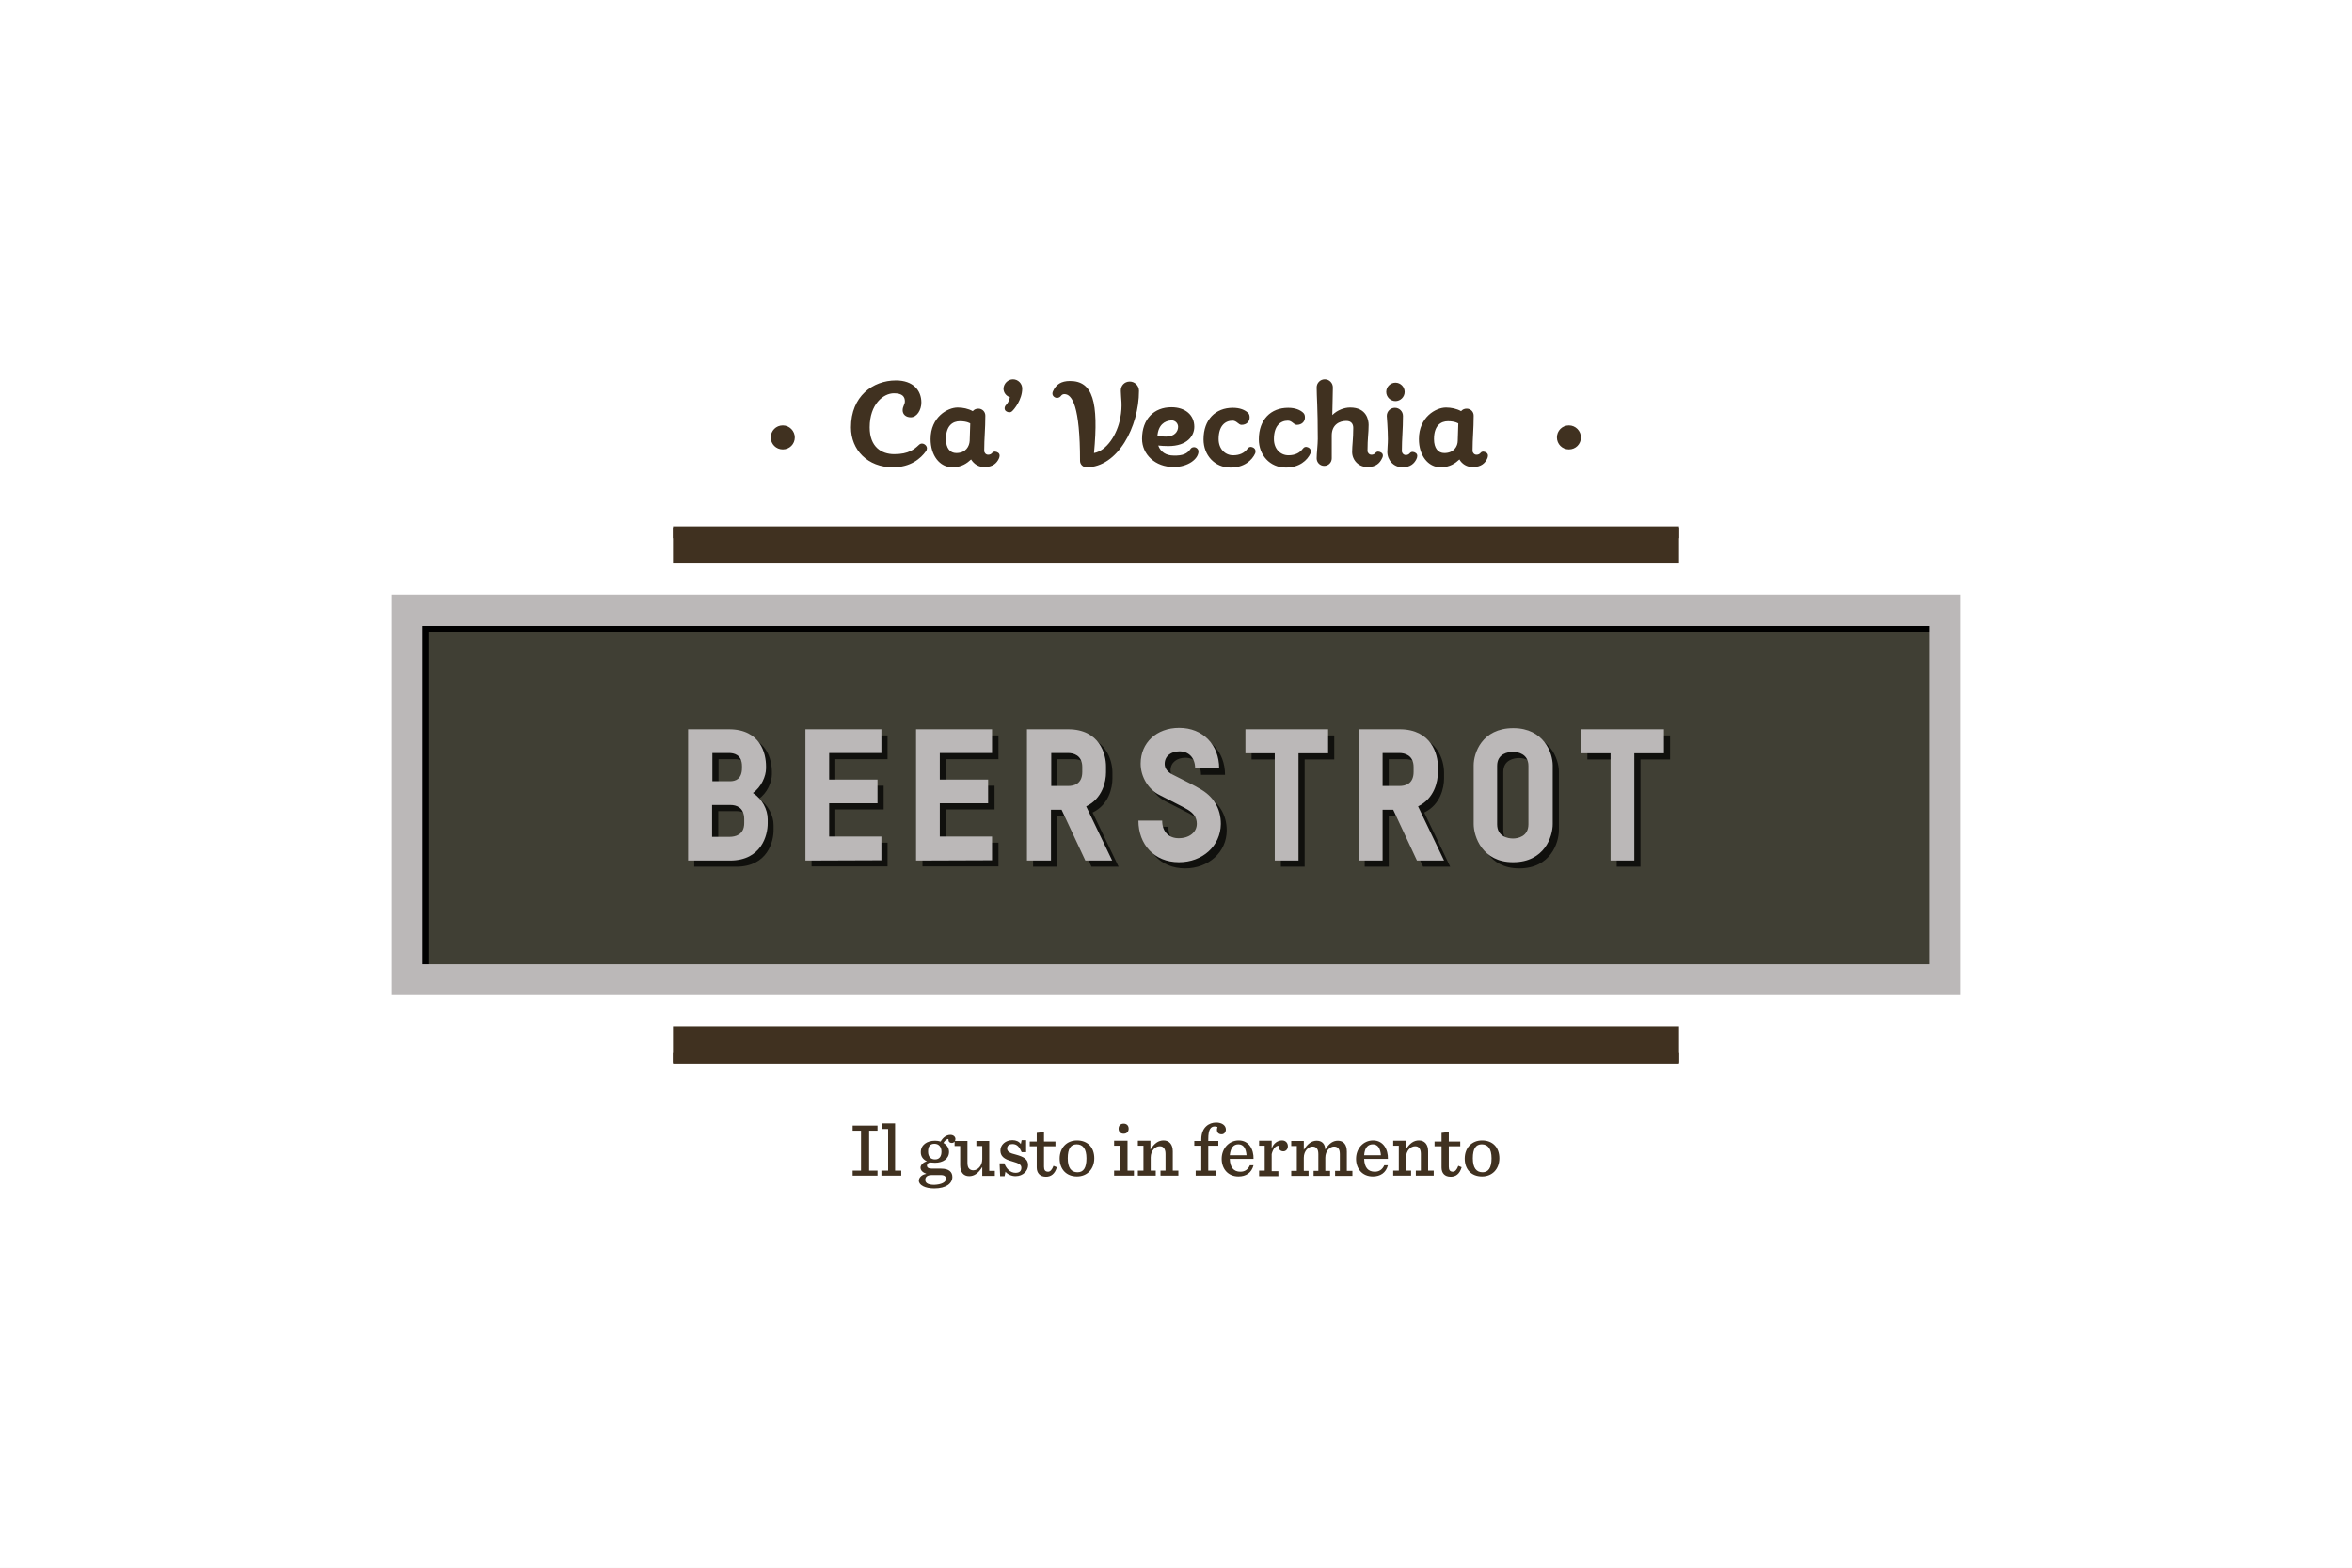
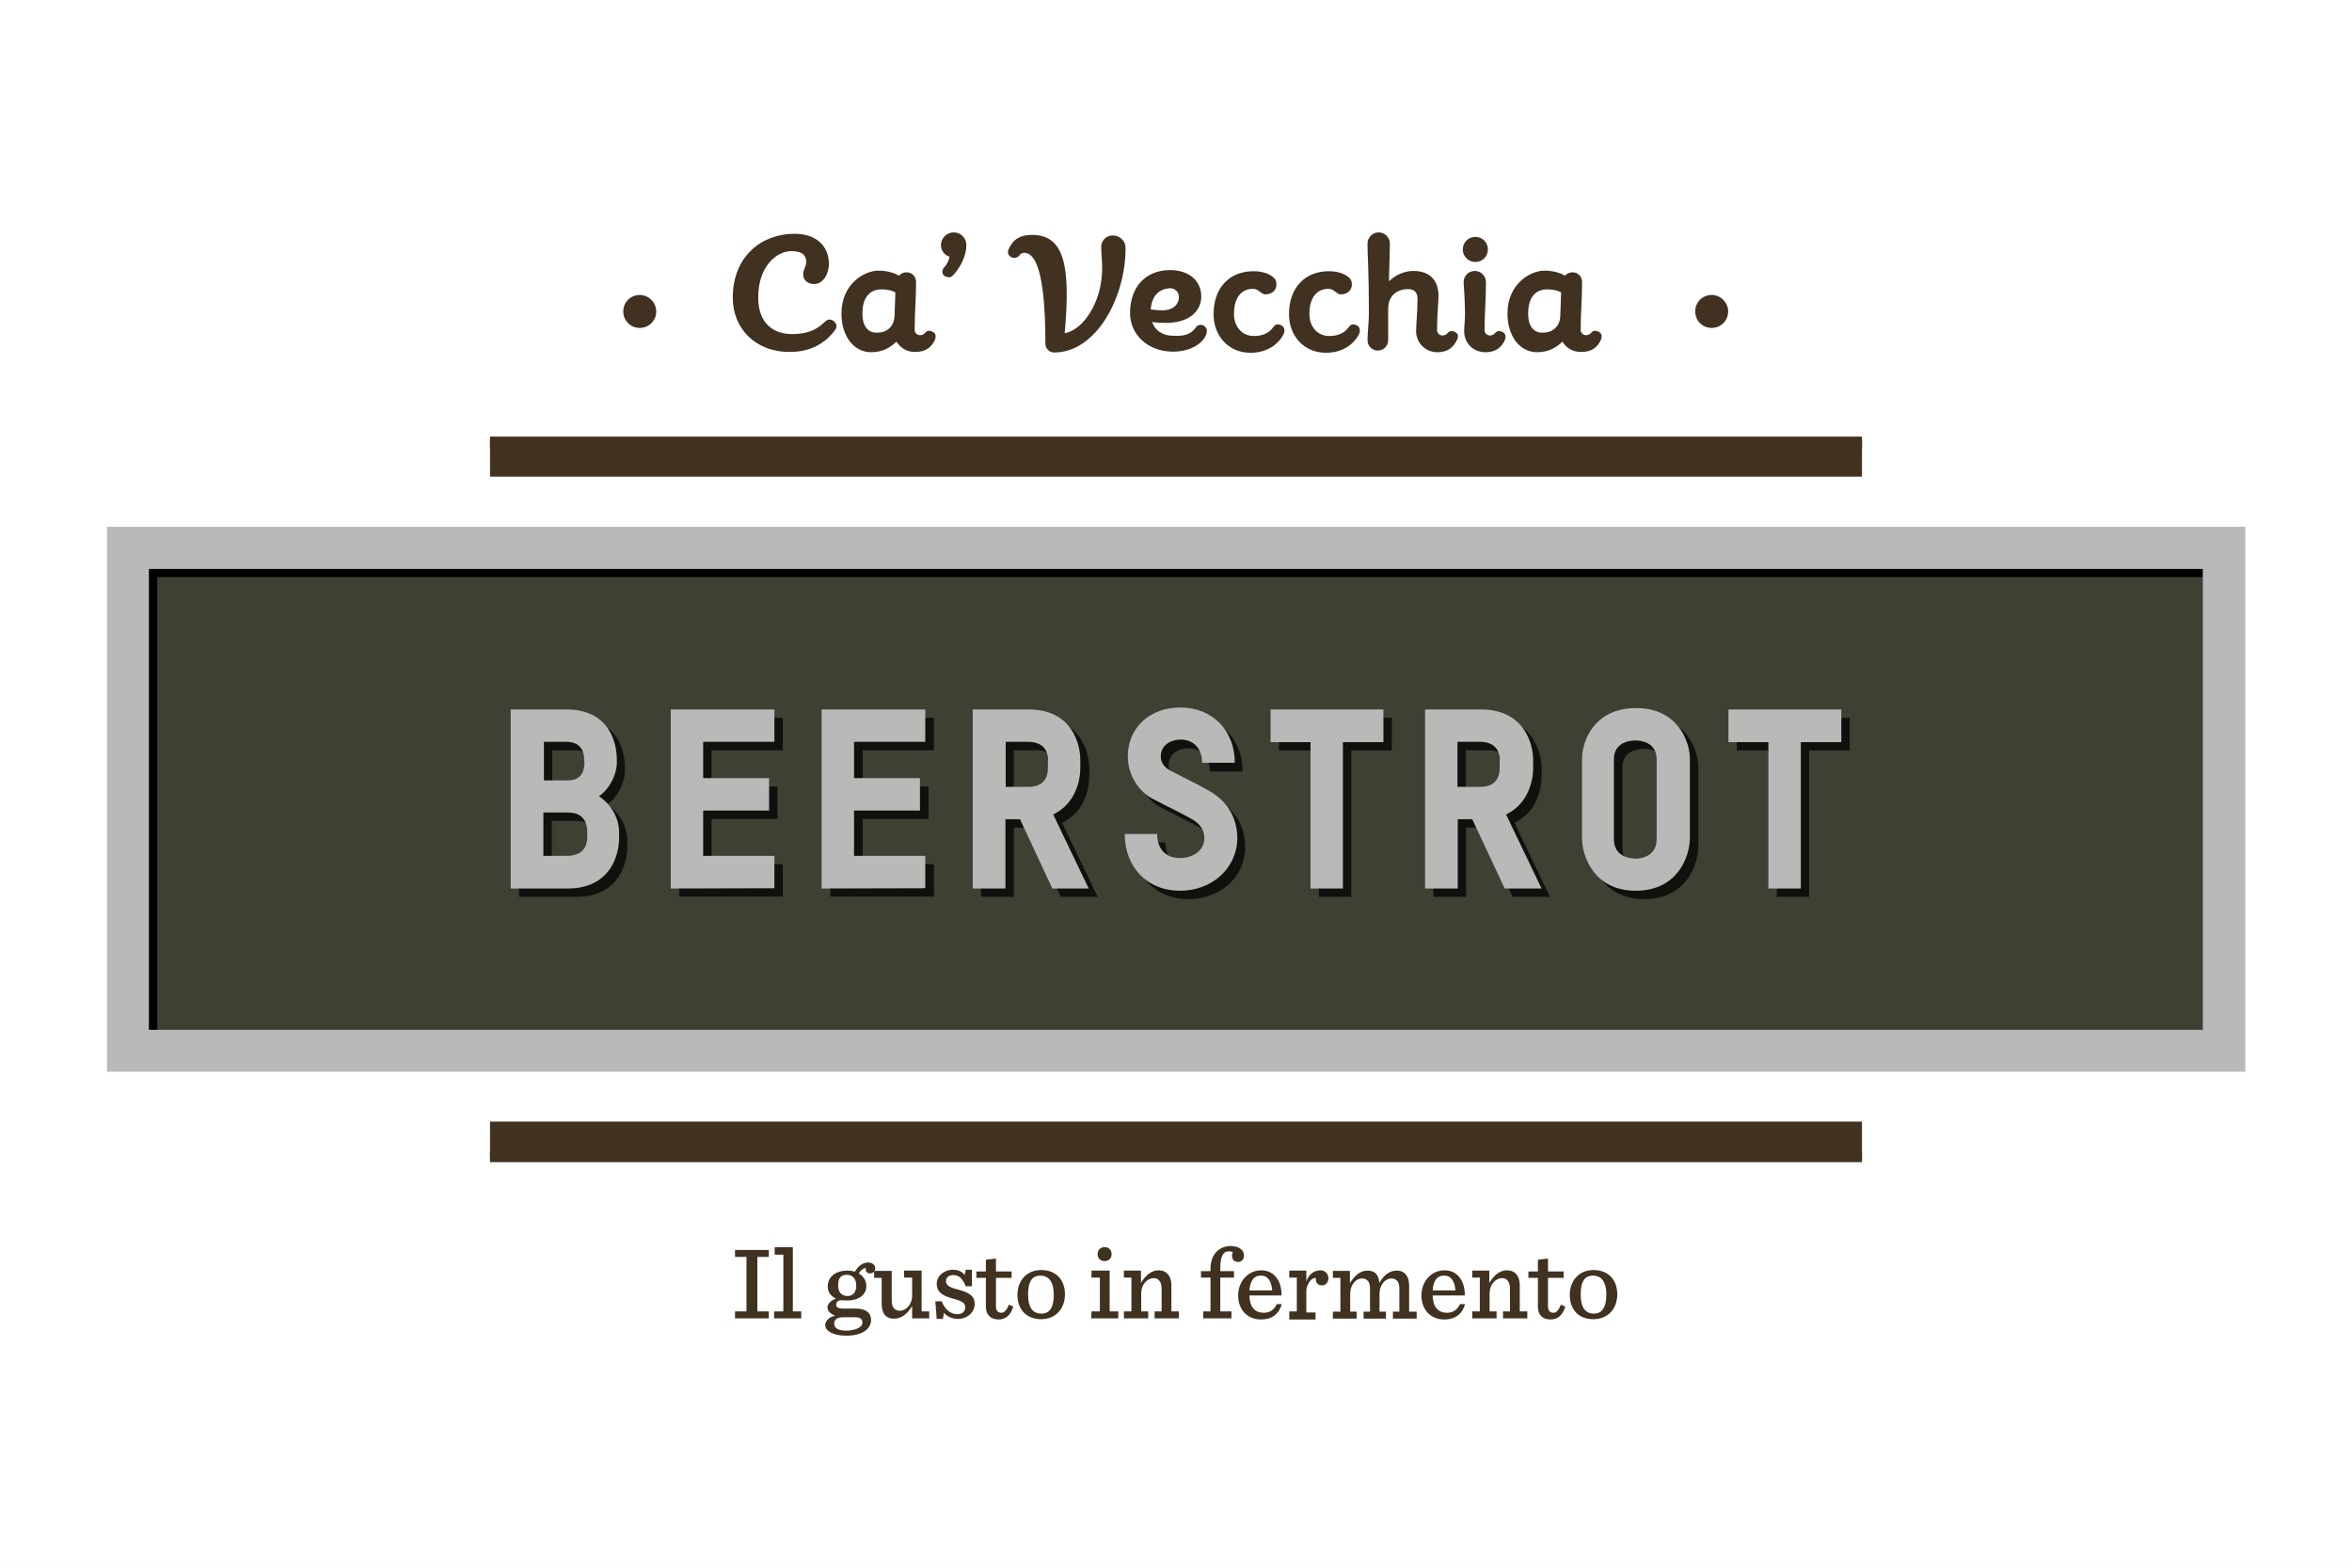
- <svg xmlns="http://www.w3.org/2000/svg" viewBox="0 314.6 841.9 561.3" enable-background="new 0 314.6 841.9 561.3">
-   <path fill="#fff" d="M0 314.6h841.9v561.3H0z" />
+ <svg xmlns="http://www.w3.org/2000/svg" viewBox="0 629.2 841.9 561.3" enable-background="new 0 629.2 841.9 561.3">
+   <path fill="#fff" d="M0 629.2h841.9v561.3H0z" />
  <g fill="none" stroke="#403120">
-     <path stroke-width="13.281" d="M240.9 509.7H601" />
-     <path stroke-width="3.765" d="M240.9 505.4H601" />
-     <path stroke-width="13.281" d="M601 688.8H240.9" />
-     <path stroke-width="3.765" d="M601 693.2H240.9" />
+     <path stroke-width="13.281" d="M175.4 793.2h491.1" />
+     <path stroke-width="3.765" d="M175.4 787.4h491.1" />
+     <path stroke-width="13.281" d="M666.5 1037.4H175.4" />
+     <path stroke-width="3.765" d="M666.5 1043.4H175.4" />
  </g>
-   <path fill="#403F34" d="M145.8 533.3h550.3v132.1H145.8z" />
-   <path d="M153.5 660.5V540.9h538.3V530H142.5v130.5z" />
-   <path fill="#BBB8B8" d="M701.6 670.8H140.3V527.7h561.3v143.1zm-550.3-11h539.2v-121H151.3v121z" />
+   <path fill="#403F34" d="M45.8 825.4h750.4v180.1H45.8z" />
+   <path d="M56.3 998.8v-163h734v-14.9h-749v177.9z" />
+   <path fill="#BBB8B8" d="M803.6 1012.9H38.3V817.8h765.4v195.1zm-750.3-15h735.2v-165H53.3v165z" />
  <g opacity=".75">
-     <path d="M263.5 624.9h-15v-47h14.6c11.4 0 13.2 8.8 13.2 13.1v.8c0 2.8-1.7 6.8-4.7 8.8 3.3 2.1 5.3 5.9 5.3 9.4v1.5c.1 4.3-2.1 13.4-13.4 13.4zm4.3-33.8c0-4.2-3-4.7-4.7-4.7h-5.9v10.1h6.4c1.9 0 4.3-.7 4.3-4.8l-.1-.6zm.8 19c0-4.3-2.9-5.1-4.9-5.1h-6.6v11.4h6.3c1.8 0 5.2-.6 5.2-4.9v-1.4zM290.5 624.9v-47h27.2v8.5H299v9.5h17.3v8.5H299v11.9h18.7v8.5h-27.2v.1zM330.2 624.9v-47h27.2v8.5h-18.7v9.5H356v8.5h-17.3v11.9h18.7v8.5h-27.2v.1zM390.7 624.9l-8.5-18.2h-3.8v18.2h-8.6v-47h14.7c11.4 0 13.7 9 13.7 13.3v2.1c0 3.4-1.3 9.4-7.1 12.2l9.3 19.4h-9.7zm-1.2-33.5c0-4.3-3.3-5-5.1-5h-6v11.8h6.1c1.8 0 5-.6 5-5v-1.8zM424.2 625.5c-8.8 0-14.5-6.4-14.5-14.9h8.5c0 4.1 2.5 6.4 5.9 6.4 3.9 0 6.5-2.2 6.5-5.2 0-2.4-1.4-3.9-3.2-5-1.8-1.1-5-2.6-10.2-5.3-3.8-1.9-6.8-6.3-6.8-11.2 0-7.5 5.7-12.8 13.8-12.8 8.5 0 14.3 6.1 14.3 14.5h-8.6c0-3.9-2.4-6.1-5.6-6.1-2.9 0-5.3 1.6-5.3 4.5 0 1.6 1 2.9 2.8 3.8 5.7 2.9 7.8 3.9 9.6 5 5 2.7 7.7 7.1 7.7 12.7 0 7.8-6.5 13.6-14.9 13.6zM467 586.5v38.4h-8.5v-38.4H448v-8.6h29.6v8.6H467zM509.4 624.9l-8.5-18.2h-3.8v18.2h-8.6v-47h14.7c11.4 0 13.7 9 13.7 13.3v2.1c0 3.4-1.3 9.4-7.1 12.2l9.3 19.4h-9.7zm-1.2-33.5c0-4.3-3.3-5-5.1-5h-6v11.8h6.1c1.8 0 5-.6 5-5v-1.8zM543.8 625.5c-11 0-14.1-9.2-14.1-13.7v-21c0-4.3 2.9-13.3 14.2-13.3 10.9 0 14.1 8.9 14.1 13.3v21c0 4.6-3 13.7-14.2 13.7zm5.5-34.5c0-4.3-3.8-5-5.5-5-1.8 0-5.7.6-5.7 5v20.9c0 4.4 3.8 5.1 5.7 5.1 1.7 0 5.5-.7 5.5-5.1V591zM587.2 586.5v38.4h-8.5v-38.4h-10.5v-8.6h29.6v8.6h-10.6z" />
+     <path d="M206.3 950.3h-20.5v-64.1h19.9c15.5 0 18 12 18 17.9v1.1c0 3.8-2.3 9.3-6.4 12 4.5 2.9 7.2 8 7.2 12.8v2c.2 5.9-2.8 18.3-18.2 18.3zm5.8-46.1c0-5.7-4.1-6.4-6.4-6.4h-8v13.8h8.7c2.6 0 5.9-1 5.9-6.5l-.2-.9zm1.1 25.9c0-5.9-4-7-6.7-7h-9v15.5h8.6c2.5 0 7.1-.8 7.1-6.7v-1.8zM243.1 950.3v-64.1h37.1v11.6h-25.5v13h23.6v11.6h-23.6v16.2h25.5v11.6h-37.1v.1zM297.2 950.3v-64.1h37.1v11.6h-25.5v13h23.6v11.6h-23.6v16.2h25.5v11.6h-37.1v.1zM379.7 950.3l-11.6-24.8h-5.2v24.8h-11.7v-64.1h20c15.5 0 18.7 12.3 18.7 18.1v2.9c0 4.6-1.8 12.8-9.7 16.6l12.7 26.5h-13.2zm-1.6-45.7c0-5.9-4.5-6.8-7-6.8h-8.2v16.1h8.3c2.5 0 6.8-.8 6.8-6.8v-2.5zM425.4 951.1c-12 0-19.8-8.7-19.8-20.3h11.6c0 5.6 3.4 8.7 8 8.7 5.3 0 8.9-3 8.9-7.1 0-3.3-1.9-5.3-4.4-6.8-2.5-1.5-6.8-3.5-13.9-7.2-5.2-2.6-9.3-8.6-9.3-15.3 0-10.2 7.8-17.5 18.8-17.5 11.6 0 19.5 8.3 19.5 19.8h-11.7c0-5.3-3.3-8.3-7.6-8.3-4 0-7.2 2.2-7.2 6.1 0 2.2 1.4 4 3.8 5.2 7.8 4 10.6 5.3 13.1 6.8 6.8 3.7 10.5 9.7 10.5 17.3 0 10.7-8.9 18.6-20.3 18.6zM483.7 897.9v52.4h-11.6v-52.4h-14.3v-11.7h40.4v11.7h-14.5zM541.5 950.3L530 925.5h-5.2v24.8h-11.7v-64.1h20c15.5 0 18.7 12.3 18.7 18.1v2.9c0 4.6-1.8 12.8-9.7 16.6l12.7 26.5h-13.3zm-1.6-45.7c0-5.9-4.5-6.8-7-6.8h-8.2v16.1h8.3c2.5 0 6.8-.8 6.8-6.8v-2.5h.1zM588.5 951.1c-15 0-19.2-12.5-19.2-18.7v-28.6c0-5.9 4-18.1 19.4-18.1 14.9 0 19.2 12.1 19.2 18.1v28.6c-.1 6.3-4.2 18.7-19.4 18.7zm7.5-47c0-5.9-5.2-6.8-7.5-6.8-2.5 0-7.8.8-7.8 6.8v28.5c0 6 5.2 7 7.8 7 2.3 0 7.5-1 7.5-7v-28.5zM647.6 897.9v52.4H636v-52.4h-14.3v-11.7h40.4v11.7h-14.5z" />
  </g>
  <g fill="#BBB8B8">
-     <path d="M261.3 622.7h-15v-47h14.6c11.4 0 13.3 8.8 13.3 13.2v.8c0 2.8-1.7 6.7-4.7 8.8 3.3 2.1 5.3 5.9 5.3 9.4v1.5c0 4.2-2.2 13.3-13.5 13.3zm4.3-33.8c0-4.2-3-4.7-4.7-4.7H255v10.1h6.3c1.9 0 4.3-.7 4.3-4.8v-.6zm.8 19c0-4.3-2.9-5.1-4.9-5.1h-6.6v11.4h6.3c1.8 0 5.2-.6 5.2-4.9v-1.4zM288.3 622.7v-47h27.2v8.5h-18.7v9.5h17.3v8.5h-17.3v11.9h18.7v8.5l-27.2.1zM327.9 622.7v-47h27.2v8.5h-18.7v9.5h17.3v8.5h-17.3v11.9h18.7v8.5l-27.2.1zM388.5 622.7l-8.5-18.2h-3.8v18.2h-8.6v-47h14.7c11.4 0 13.6 9 13.6 13.3v2.1c0 3.4-1.3 9.4-7.1 12.2l9.3 19.4h-9.6zm-1.1-33.5c0-4.3-3.3-5-5.1-5h-6V596h6.1c1.8 0 5-.6 5-5v-1.8zM422 623.3c-8.8 0-14.5-6.4-14.5-14.9h8.5c0 4.1 2.5 6.3 5.9 6.3 3.9 0 6.5-2.2 6.5-5.2 0-2.4-1.4-3.9-3.2-5-1.8-1.1-5-2.6-10.2-5.3-3.8-1.9-6.7-6.3-6.7-11.2 0-7.5 5.7-12.8 13.8-12.8 8.5 0 14.3 6.1 14.3 14.5h-8.6c0-3.9-2.4-6.1-5.6-6.1-2.9 0-5.3 1.6-5.3 4.5 0 1.6 1 2.9 2.8 3.8 5.7 2.9 7.8 3.9 9.6 5 5 2.7 7.7 7.1 7.7 12.7-.1 7.9-6.6 13.7-15 13.7zM464.8 584.3v38.4h-8.5v-38.4h-10.5v-8.6h29.6v8.6h-10.6zM507.2 622.7l-8.5-18.2h-3.8v18.2h-8.6v-47H501c11.4 0 13.7 9 13.7 13.3v2.1c0 3.4-1.3 9.4-7.1 12.2l9.3 19.4h-9.7zm-1.2-33.5c0-4.3-3.3-5-5.1-5h-6V596h6.1c1.8 0 5-.6 5-5v-1.8zM541.6 623.3c-11 0-14.1-9.2-14.1-13.7v-21c0-4.3 2.9-13.3 14.2-13.3 10.9 0 14.1 8.9 14.1 13.3v21c0 4.6-3 13.7-14.2 13.7zm5.5-34.5c0-4.3-3.8-5-5.5-5-1.8 0-5.7.6-5.7 5v20.9c0 4.4 3.8 5.1 5.7 5.1 1.7 0 5.5-.7 5.5-5.1v-20.9zM585 584.3v38.4h-8.5v-38.4H566v-8.6h29.6v8.6H585z" />
+     <path d="M203.3 947.3h-20.5v-64.1h19.9c15.5 0 18.1 12 18.1 18v1.1c0 3.8-2.3 9.1-6.4 12 4.5 2.9 7.2 8 7.2 12.8v2c.1 5.8-2.9 18.2-18.3 18.2zm5.8-46.1c0-5.7-4.1-6.4-6.4-6.4h-8v13.8h8.6c2.6 0 5.9-1 5.9-6.5l-.1-.9zm1.1 25.9c0-5.9-4-7-6.7-7h-9v15.5h8.6c2.5 0 7.1-.8 7.1-6.7v-1.8zM240.1 947.3v-64.1h37.1v11.6h-25.5v13h23.6v11.6h-23.6v16.2h25.5v11.6l-37.1.1zM294.1 947.3v-64.1h37.1v11.6h-25.5v13h23.6v11.6h-23.6v16.2h25.5v11.6l-37.1.1zM376.7 947.3l-11.6-24.8h-5.2v24.8h-11.7v-64.1h20c15.5 0 18.5 12.3 18.5 18.1v2.9c0 4.6-1.8 12.8-9.7 16.6l12.7 26.5h-13zm-1.5-45.7c0-5.9-4.5-6.8-7-6.8H360v16.1h8.3c2.5 0 6.8-.8 6.8-6.8v-2.5zM422.4 948.1c-12 0-19.8-8.7-19.8-20.3h11.6c0 5.6 3.4 8.6 8 8.6 5.3 0 8.9-3 8.9-7.1 0-3.3-1.9-5.3-4.4-6.8-2.5-1.5-6.8-3.5-13.9-7.2-5.2-2.6-9.1-8.6-9.1-15.3 0-10.2 7.8-17.5 18.8-17.5 11.6 0 19.5 8.3 19.5 19.8h-11.7c0-5.3-3.3-8.3-7.6-8.3-4 0-7.2 2.2-7.2 6.1 0 2.2 1.4 4 3.8 5.2 7.8 4 10.6 5.3 13.1 6.8 6.8 3.7 10.5 9.7 10.5 17.3-.2 10.8-9.1 18.7-20.5 18.7zM480.7 894.9v52.4h-11.6v-52.4h-14.3v-11.7h40.4v11.7h-14.5zM538.6 947.3L527 922.5h-5.2v24.8h-11.7v-64.1h20c15.5 0 18.7 12.3 18.7 18.1v2.9c0 4.6-1.8 12.8-9.7 16.6l12.7 26.5h-13.2zm-1.7-45.7c0-5.9-4.5-6.8-7-6.8h-8.2v16.1h8.3c2.5 0 6.8-.8 6.8-6.8v-2.5h.1zM585.5 948.1c-15 0-19.2-12.5-19.2-18.7v-28.6c0-5.9 4-18.1 19.4-18.1 14.9 0 19.2 12.1 19.2 18.1v28.6c-.1 6.3-4.2 18.7-19.4 18.7zm7.5-47c0-5.9-5.2-6.8-7.5-6.8-2.5 0-7.8.8-7.8 6.8v28.5c0 6 5.2 7 7.8 7 2.3 0 7.5-1 7.5-7v-28.5zM644.6 894.9v52.4H633v-52.4h-14.3v-11.7h40.4v11.7h-14.5z" />
  </g>
  <g fill="#403120">
-     <path d="M304.6 467.6c0-11.1 7.8-16.8 16.1-16.8 6.2 0 9.1 3.6 9.1 7.9 0 2.7-1.6 5.3-3.8 5.3-1.8 0-2.9-1.1-2.9-2.5s.8-2.1.8-3.2c0-1.6-.8-2.9-3.9-2.9-3.8 0-8.7 3.9-8.7 12.2 0 7 4.2 9.6 8.8 9.6 5.2 0 7.2-1.8 8.8-3.3.3-.3.7-.5 1.1-.5.9 0 1.8.8 1.8 1.7 0 .3-.1.7-.4 1.1-1.8 2.5-5.4 5.7-11.8 5.7-9 0-15-6.2-15-14.3zM347.6 479.1c-1.4 1.3-3.4 2.8-6.7 2.8-4.6 0-7.8-4.3-7.8-10.1 0-7.9 6.1-11.3 9.7-11.3 1.8 0 3.8.4 5.4 1.3.5-.6 1.2-.9 2-.9 1.4 0 2.5 1.1 2.5 2.5 0 5-.4 7.9-.4 12.6 0 .7.6 1.4 1.4 1.4.6 0 1.1-.2 1.5-.7.5-.6 1.4-.5 2.1 0 .7.5.6 1.4.2 2.2-.7 1.4-2 2.9-5 2.9-2.2.1-3.9-1.1-4.9-2.7zm-.5-6.7l.2-6.2s-1.1-.8-3.7-.8c-2.5 0-5 1.5-5 6.4 0 3.3 1.5 5 3.7 5 3.5 0 4.7-2.5 4.8-4.4zM362.6 450.4c1.8 0 3.3 1.5 3.3 3.3 0 4-2.9 7.5-3.6 8.1-.6.6-1.5.5-2.2 0-.7-.5-.6-1.6 0-2.2.4-.4 1.1-1.3 1.4-2.8-1.3-.4-2.3-1.6-2.3-3.1.1-1.8 1.6-3.3 3.4-3.3zM404.4 451.2c1.8 0 3.3 1.5 3.3 3.3 0 12.9-7.6 27.4-18.8 27.4-1.2 0-2.3-1-2.3-2.3 0-19.5-2.8-23.9-5.6-23.9-.5 0-.9.2-1.2.6-.5.7-1.5 1-2.3.5-.7-.4-1-1.2-.6-2.1 1.1-2.5 3-3.7 6.1-3.7 8.2 0 10.3 7.5 8.6 25.8 4.5-.8 8.3-6.6 9.4-12.5.9-4.6.2-7.3.2-9.7-.1-1.9 1.3-3.4 3.2-3.4zM426.1 475.4c.3-.5.8-.7 1.3-.7.9 0 1.6.8 1.6 1.5 0 2.7-3.7 5.6-8.9 5.6-6.6 0-11.3-4.5-11.3-10.1 0-7.1 4.3-11.3 10.5-11.3 5 0 8.2 2.8 8.2 7 0 3.2-2.5 6.9-9.3 6.9-1.4 0-2.6-.1-3.6-.2.8 2.3 2.8 3.6 5.5 3.6 3.3.1 4.9-.7 6-2.3zm-11.8-4.7c.7.1 1.8.2 3.1.2 2.9 0 4.3-1.7 4.3-3.5 0-1.3-1.1-2.3-2.3-2.3-2.6.1-4.8 1.7-5.1 5.6zM446.5 475.3c.5-.7 1.2-.9 2-.5s1.1 1.1.8 2.1c-1.1 2.5-4 5.1-8.8 5.1-5.8 0-9.7-4.5-9.7-10.1 0-7.1 4.3-11.3 10.5-11.3 2.6 0 4.3.8 5.3 1.7.6.5.7 1.1.7 1.8 0 1.4-1.1 2.6-2.9 2.6-1.1 0-1.7-1.5-3.2-1.5-2.7 0-5 1.9-5 6.6 0 3.5 2.3 5.8 5.2 5.8 2.3 0 4-.8 5.1-2.3zM466.3 475.3c.5-.7 1.2-.9 2-.5s1.1 1.1.8 2.1c-1.1 2.5-4 5.1-8.8 5.1-5.8 0-9.7-4.5-9.7-10.1 0-7.1 4.3-11.3 10.5-11.3 2.6 0 4.3.8 5.3 1.7.6.5.7 1.1.7 1.8 0 1.4-1.1 2.6-2.9 2.6-1.1 0-1.7-1.5-3.2-1.5-2.7 0-5 1.9-5 6.6 0 3.5 2.3 5.8 5.2 5.8 2.3 0 4-.8 5.1-2.3zM484 476.4c0-2.3.4-4.6.4-8.6 0-1.3-.6-2.5-2.5-2.5-2.4 0-5.2 1.3-5.2 5.2v8.2c0 1.5-1.2 2.7-2.7 2.7-1.5 0-2.7-1.2-2.7-2.7 0-1.8.4-5 .4-7 0-11.3-.4-15.1-.4-18.4 0-1.6 1.3-2.9 2.9-2.9s2.9 1.3 2.9 2.9c0 3.2-.2 7-.2 9.9 1.8-1.8 4.3-2.7 6.4-2.7 5.9 0 6.6 4.5 6.6 6.2 0 3.1-.4 4.6-.4 9.3 0 .7.6 1.4 1.4 1.4.6 0 1.1-.2 1.5-.7.5-.6 1.4-.5 2.1 0 .7.5.6 1.4.1 2.2-.7 1.4-2 2.9-5 2.9-3.2.1-5.6-2.4-5.6-5.4zM499.5 451.6c1.8 0 3.3 1.5 3.3 3.3s-1.5 3.3-3.3 3.3c-1.8 0-3.3-1.5-3.3-3.3s1.5-3.3 3.3-3.3zm-2.9 24.8c0-1.4.2-2.7.2-4.6 0-3.3-.4-8.3-.4-8.3 0-1.6 1.3-2.9 2.9-2.9 1.6 0 2.9 1.3 2.9 2.9 0 5-.4 7.9-.4 12.6 0 .7.6 1.4 1.4 1.4.6 0 1.1-.2 1.5-.7.5-.6 1.4-.5 2.1 0 .7.5.6 1.4.2 2.2-.7 1.4-2 2.9-5 2.9-3.1 0-5.4-2.5-5.4-5.5zM522.4 479.1c-1.4 1.3-3.4 2.8-6.7 2.8-4.6 0-7.8-4.3-7.8-10.1 0-7.9 6.1-11.3 9.7-11.3 1.8 0 3.8.4 5.4 1.3.5-.6 1.2-.9 2-.9 1.4 0 2.5 1.1 2.5 2.5 0 5-.4 7.9-.4 12.6 0 .7.6 1.4 1.4 1.4.6 0 1.1-.2 1.5-.7.5-.6 1.4-.5 2.1 0s.6 1.4.2 2.2c-.7 1.4-2 2.9-5 2.9-2.2.1-4-1.1-4.9-2.7zm-.6-6.7l.2-6.2s-1.1-.8-3.7-.8c-2.5 0-5 1.5-5 6.4 0 3.3 1.5 5 3.7 5 3.5 0 4.8-2.5 4.8-4.4zM284.5 471.2c0 2.4-1.9 4.3-4.3 4.3s-4.3-1.9-4.3-4.3 1.9-4.3 4.3-4.3 4.3 2 4.3 4.3zM565.9 471.2c0 2.4-1.9 4.3-4.3 4.3s-4.3-1.9-4.3-4.3 1.9-4.3 4.3-4.3 4.3 2 4.3 4.3z" />
+     <path d="M262.3 735.8c0-15.1 10.6-22.9 22-22.9 8.5 0 12.4 4.9 12.4 10.8 0 3.7-2.2 7.2-5.2 7.2-2.5 0-4-1.5-4-3.4s1.1-2.9 1.1-4.4c0-2.2-1.1-4-5.3-4-5.2 0-11.9 5.3-11.9 16.6 0 9.5 5.7 13.1 12 13.1 7.1 0 9.8-2.5 12-4.5.4-.4 1-.7 1.5-.7 1.2 0 2.5 1.1 2.5 2.3 0 .4-.1 1-.5 1.5-2.5 3.4-7.4 7.8-16.1 7.8-12.3.1-20.5-8.3-20.5-19.4zM320.9 751.5c-1.9 1.8-4.6 3.8-9.1 3.8-6.3 0-10.6-5.9-10.6-13.8 0-10.8 8.3-15.4 13.2-15.4 2.5 0 5.2.5 7.4 1.8.7-.8 1.6-1.2 2.7-1.2 1.9 0 3.4 1.5 3.4 3.4 0 6.8-.5 10.8-.5 17.2 0 1 .8 1.9 1.9 1.9.8 0 1.5-.3 2-1 .7-.8 1.9-.7 2.9 0s.8 1.9.3 3c-1 1.9-2.7 4-6.8 4-3.1.1-5.4-1.5-6.8-3.7zm-.7-9.1l.3-8.5s-1.5-1.1-5-1.1c-3.4 0-6.8 2-6.8 8.7 0 4.5 2 6.8 5 6.8 4.8.1 6.4-3.3 6.5-5.9zM341.4 712.4c2.5 0 4.5 2 4.5 4.5 0 5.5-4 10.2-4.9 11-.8.8-2 .7-3 0s-.8-2.2 0-3c.5-.5 1.5-1.8 1.9-3.8-1.8-.5-3.1-2.2-3.1-4.2.1-2.5 2.1-4.5 4.6-4.5zM398.4 713.5c2.5 0 4.5 2 4.5 4.5 0 17.6-10.4 37.4-25.6 37.4-1.6 0-3.1-1.4-3.1-3.1 0-26.6-3.8-32.6-7.6-32.6-.7 0-1.2.3-1.6.8-.7 1-2 1.4-3.1.7-1-.5-1.4-1.6-.8-2.9 1.5-3.4 4.1-5 8.3-5 11.2 0 14 10.2 11.7 35.2 6.1-1.1 11.3-9 12.8-17 1.2-6.3.3-10 .3-13.2-.3-2.8 1.6-4.8 4.2-4.8zM428 746.5c.4-.7 1.1-1 1.8-1 1.2 0 2.2 1.1 2.2 2 0 3.7-5 7.6-12.1 7.6-9 0-15.4-6.1-15.4-13.8 0-9.7 5.9-15.4 14.3-15.4 6.8 0 11.2 3.8 11.2 9.5 0 4.4-3.4 9.4-12.7 9.4-1.9 0-3.5-.1-4.9-.3 1.1 3.1 3.8 4.9 7.5 4.9 4.4.3 6.6-.8 8.1-2.9zm-16.1-6.5c1 .1 2.5.3 4.2.3 4 0 5.9-2.3 5.9-4.8 0-1.8-1.5-3.1-3.1-3.1-3.6.1-6.6 2.3-7 7.6zM455.8 746.3c.7-1 1.6-1.2 2.7-.7s1.5 1.5 1.1 2.9c-1.5 3.4-5.5 7-12 7-7.9 0-13.2-6.1-13.2-13.8 0-9.7 5.9-15.4 14.3-15.4 3.5 0 5.9 1.1 7.2 2.3.8.7 1 1.5 1 2.5 0 1.9-1.5 3.5-4 3.5-1.5 0-2.3-2-4.4-2-3.7 0-6.8 2.6-6.8 9 0 4.8 3.1 7.9 7.1 7.9 3.2 0 5.5-1.1 7-3.2zM482.8 746.3c.7-1 1.6-1.2 2.7-.7s1.5 1.5 1.1 2.9c-1.5 3.4-5.5 7-12 7-7.9 0-13.2-6.1-13.2-13.8 0-9.7 5.9-15.4 14.3-15.4 3.5 0 5.9 1.1 7.2 2.3.8.7 1 1.5 1 2.5 0 1.9-1.5 3.5-4 3.5-1.5 0-2.3-2-4.4-2-3.7 0-6.8 2.6-6.8 9 0 4.8 3.1 7.9 7.1 7.9 3.2 0 5.5-1.1 7-3.2zM506.9 747.8c0-3.1.5-6.3.5-11.7 0-1.8-.8-3.4-3.4-3.4-3.3 0-7.1 1.8-7.1 7.1V751c0 2-1.6 3.7-3.7 3.7-2 0-3.7-1.6-3.7-3.7 0-2.5.5-6.8.5-9.5 0-15.4-.5-20.6-.5-25.1 0-2.2 1.8-4 4-4s4 1.8 4 4c0 4.4-.3 9.5-.3 13.5 2.5-2.5 5.9-3.7 8.7-3.7 8 0 9 6.1 9 8.5 0 4.2-.5 6.3-.5 12.7 0 1 .8 1.9 1.9 1.9.8 0 1.5-.3 2-1 .7-.8 1.9-.7 2.9 0s.8 1.9.1 3c-1 1.9-2.7 4-6.8 4-4.3 0-7.6-3.4-7.6-7.5zM528.1 714c2.5 0 4.5 2 4.5 4.5s-2 4.5-4.5 4.5-4.5-2-4.5-4.5 2-4.5 4.5-4.5zm-4 33.8c0-1.9.3-3.7.3-6.3 0-4.5-.5-11.3-.5-11.3 0-2.2 1.8-4 4-4s4 1.8 4 4c0 6.8-.5 10.8-.5 17.2 0 1 .8 1.9 1.9 1.9.8 0 1.5-.3 2-1 .7-.8 1.9-.7 2.9 0s.8 1.9.3 3c-1 1.9-2.7 4-6.8 4-4.5 0-7.6-3.4-7.6-7.5zM559.3 751.5c-1.9 1.8-4.6 3.8-9.1 3.8-6.3 0-10.6-5.9-10.6-13.8 0-10.8 8.3-15.4 13.2-15.4 2.5 0 5.2.5 7.4 1.8.7-.8 1.6-1.2 2.7-1.2 1.9 0 3.4 1.5 3.4 3.4 0 6.8-.5 10.8-.5 17.2 0 1 .8 1.9 1.9 1.9.8 0 1.5-.3 2-1 .7-.8 1.9-.7 2.9 0s.8 1.9.3 3c-1 1.9-2.7 4-6.8 4-3.1.1-5.6-1.5-6.8-3.7zm-.8-9.1l.3-8.5s-1.5-1.1-5-1.1c-3.4 0-6.8 2-6.8 8.7 0 4.5 2 6.8 5 6.8 4.7.1 6.5-3.3 6.5-5.9zM234.9 740.7c0 3.3-2.6 5.9-5.9 5.9s-5.9-2.6-5.9-5.9 2.6-5.9 5.9-5.9 5.9 2.8 5.9 5.9zM618.6 740.7c0 3.3-2.6 5.9-5.9 5.9-3.3 0-5.9-2.6-5.9-5.9s2.6-5.9 5.9-5.9 5.9 2.8 5.9 5.9z" />
  </g>
  <g fill="#403120">
-     <path d="M305.2 733.7h3v-14.3h-3v-1.8h8.9v1.8h-3v14.3h3v1.8h-8.9v-1.8zM315.6 733.7h2.3v-14.9h-2.3v-2h4.8v16.9h2.2v1.8h-7.1v-1.8zM334.7 730.9c-.6 0-1.1-.1-1.6-.1-.9 0-1.3.6-1.3 1.1 0 .7.5 1.1 1.8 1.1h3.3c2.9 0 4 1.3 4 3 0 2.2-2.1 4.1-6.5 4.1-3.3 0-5.5-1.2-5.5-2.8 0-1.1 1.1-2.2 2.6-2.4v-.1c-1.4-.5-2-1.3-2-2.2 0-.9 1.1-2 2.3-2.2-1.4-.7-2.2-1.7-2.2-3.3 0-2.6 2.2-4.1 5.1-4.1.7 0 1.4.1 2 .3.8-1.4 2-2.4 3.5-2.4 1.1 0 1.8.7 1.8 1.5 0 .7-.5 1.4-1.3 1.4-.7 0-1.2-.4-1.2-1.1v-.3c-.5-.1-1.3.5-1.8 1.4 1.2.7 2 1.8 2 3.2 0 2.5-2.2 3.9-5 3.9zm3.9 5.8c0-.9-.5-1.4-1.9-1.4h-3.1c-1.6 0-2.4.6-2.4 1.7 0 .9.6 1.8 3.2 1.8 2.5-.1 4.2-.9 4.2-2.1zm-1.6-9.8c0-1.6-.9-2.8-2.5-2.8-1.5 0-2.3.8-2.3 2.8 0 1.9 1 2.8 2.5 2.8s2.3-1 2.3-2.8zM343.7 731.8v-6.9h-2v-1.8h4.6v7.8c0 1 .2 1.8.7 2.2.3.3.8.5 1.4.5 1.5 0 3.2-1.5 3.2-4v-4.7h-2.1v-1.8h4.6v10.7h2v1.8h-4.5v-3.2c-1.4 2.3-2.9 3.3-4.7 3.3-2 0-3.2-1.4-3.2-3.9zM357.8 731.1h1.7c.7 2 2.2 3.4 4 3.4 1.5 0 2.1-.7 2.1-1.8s-.8-1.6-3.3-2.3c-3-.8-4.2-1.9-4.2-3.9s1.8-3.7 4.3-3.7c1.3 0 2.4.5 3 1.4l.3-1.4h1.6v4.3h-1.6c-.8-1.8-1.6-2.9-3.3-2.9-1 0-1.9.5-1.9 1.6s1 1.7 3.2 2.2c2.9.8 4.3 1.7 4.3 3.8 0 1.9-1.7 3.9-4.5 3.9-1.5 0-2.9-.7-3.6-1.6l-.3 1.6H358l-.2-4.6zM373.7 719.9v3.4h4.1v1.7h-4.1v7.3c0 1.2.4 1.8 1.5 1.8.7 0 1.4-.7 1.9-2.1l1.2.5c-.7 2.4-2.1 3.4-3.9 3.4-2.1 0-3.3-1.3-3.3-3.3V725h-2.5v-1.7h2.5v-3.1l2.6-.3zM379.3 729.4c0-3.8 2.5-6.5 6.2-6.5 3.9 0 6.2 2.6 6.2 6.4 0 3.8-2.5 6.5-6.2 6.5-3.8 0-6.2-2.6-6.2-6.4zm9.6-.1c0-3.4-1.3-5-3.5-5-2.1 0-3.2 1.5-3.2 5s1.3 5 3.5 5c2.1 0 3.2-1.5 3.2-5zM398.8 733.7h2.2v-8.9h-2.2V723h4.8v10.7h2.3v1.8h-7.1v-1.8zm1.6-15c0-1.1.7-1.8 1.8-1.8s1.8.7 1.8 1.8-.7 1.8-1.8 1.8-1.8-.7-1.8-1.8zM407.3 733.7h2v-8.9h-2V723h4.5v3.2c1.4-2.3 2.9-3.3 4.7-3.3 2 0 3.3 1.4 3.3 3.9v6.9h2v1.8h-6.4v-1.8h1.8v-6c0-.9-.2-1.7-.7-2.2-.4-.4-.8-.5-1.4-.5-1.5 0-3.2 1.5-3.2 4v4.7h1.8v1.8h-6.4v-1.8zM428 733.7h2v-8.9h-2.5v-1.7h2.5v-.6c0-4.3 2.8-6 5.3-6 2.2 0 3.5 1.1 3.5 2.5 0 .9-.6 1.7-1.5 1.7-1 0-1.7-.5-1.7-1.7 0-.2.1-.6.2-.9-.2-.1-.5-.2-1-.2-1.4 0-2.3 1-2.3 4.5v.7h3.6v1.7h-3.6v8.9h2.9v1.8H428v-1.8zM440.2 729.5c.1 3.1 1.4 4.6 3.8 4.6 1.5 0 2.7-.7 3.4-2.3h1.3c-.7 2.7-2.7 4-5.4 4-3.8 0-6-2.8-6-6.3 0-3.7 2.6-6.6 6.1-6.6 3.7 0 5.4 3.3 5.3 6.6h-8.5zm0-1.3h6c-.2-2.3-1-3.9-2.9-3.9-1.7 0-2.8 1.1-3.1 3.9zM450.7 733.7h2v-8.9h-2V723h4.5v2.9c.6-2.1 2.3-3 3.7-3 1.4 0 2.1 1 2.1 2.1 0 1-.7 1.8-1.6 1.8-1 0-1.7-.6-1.7-1.6v-.4c-1.2 0-2.1 1.3-2.5 3v6.1h2.4v1.8h-6.9v-2zM478.9 723c2 0 3.2 1.4 3.2 3.9v6.9h2v1.8h-6.2v-1.8h1.7v-6c0-1-.2-1.8-.7-2.2-.3-.3-.7-.5-1.4-.5-1.4 0-3.1 1.5-3.1 4v4.7h1.7v1.8h-5.9v-1.8h1.7v-6c0-1-.2-1.8-.7-2.2-.3-.3-.7-.5-1.4-.5-1.4 0-3.1 1.5-3.1 4v4.7h1.7v1.8h-6.2v-1.8h2v-8.9h-2v-1.8h4.5v3.2c1.4-2.3 2.9-3.3 4.6-3.3 1.8 0 3 1 3.1 3.2 1.4-2.4 2.9-3.2 4.5-3.2zM488.3 729.5c.1 3.1 1.4 4.6 3.8 4.6 1.5 0 2.7-.7 3.4-2.3h1.3c-.7 2.7-2.7 4-5.4 4-3.8 0-6-2.8-6-6.3 0-3.7 2.6-6.6 6.1-6.6 3.7 0 5.4 3.3 5.3 6.6h-8.5zm0-1.3h6c-.2-2.3-1-3.9-2.9-3.9-1.7 0-2.9 1.1-3.1 3.9zM498.7 733.7h2v-8.9h-2V723h4.5v3.2c1.4-2.3 2.9-3.3 4.7-3.3 2 0 3.3 1.4 3.3 3.9v6.9h2v1.8h-6.4v-1.8h1.8v-6c0-.9-.2-1.7-.7-2.2-.4-.4-.8-.5-1.4-.5-1.5 0-3.2 1.5-3.2 4v4.7h1.8v1.8h-6.4v-1.8zM518.6 719.9v3.4h4.1v1.7h-4.1v7.3c0 1.2.4 1.8 1.5 1.8.7 0 1.4-.7 1.9-2.1l1.2.5c-.7 2.4-2.1 3.4-3.9 3.4-2.2 0-3.3-1.3-3.3-3.3V725h-2.5v-1.7h2.5v-3.1l2.6-.3zM524.3 729.4c0-3.8 2.5-6.5 6.2-6.5 3.9 0 6.2 2.6 6.2 6.4 0 3.8-2.5 6.5-6.2 6.5-3.9 0-6.2-2.6-6.2-6.4zm9.6-.1c0-3.4-1.3-5-3.5-5-2.1 0-3.2 1.5-3.2 5s1.3 5 3.5 5c2 0 3.2-1.5 3.2-5z" />
+     <path d="M263.1 1098.7h4.1v-19.5h-4.1v-2.5h12.1v2.5h-4.1v19.5h4.1v2.5h-12.1v-2.5zM277.3 1098.7h3.1v-20.3h-3.1v-2.7h6.5v23h3v2.5h-9.7v-2.5h.2zM303.3 1094.8c-.8 0-1.5-.1-2.2-.1-1.2 0-1.8.8-1.8 1.5 0 1 .7 1.5 2.5 1.5h4.5c4 0 5.5 1.8 5.5 4.1 0 3-2.9 5.6-8.9 5.6-4.5 0-7.5-1.6-7.5-3.8 0-1.5 1.5-3 3.5-3.3v-.1c-1.9-.7-2.7-1.8-2.7-3s1.5-2.7 3.1-3c-1.9-1-3-2.3-3-4.5 0-3.5 3-5.6 7-5.6 1 0 1.9.1 2.7.4 1.1-1.9 2.7-3.3 4.8-3.3 1.5 0 2.5 1 2.5 2s-.7 1.9-1.8 1.9c-1 0-1.6-.5-1.6-1.5v-.4c-.7-.1-1.8.7-2.5 1.9 1.6 1 2.7 2.5 2.7 4.4.1 3.4-2.9 5.3-6.8 5.3zm5.4 7.9c0-1.2-.7-1.9-2.6-1.9h-4.2c-2.2 0-3.3.8-3.3 2.3 0 1.2.8 2.5 4.4 2.5 3.3-.1 5.7-1.2 5.7-2.9zm-2.2-13.3c0-2.2-1.2-3.8-3.4-3.8-2 0-3.1 1.1-3.1 3.8 0 2.6 1.4 3.8 3.4 3.8s3.1-1.4 3.1-3.8zM315.6 1096.1v-9.4h-2.7v-2.5h6.3v10.6c0 1.4.3 2.5 1 3 .4.4 1.1.7 1.9.7 2 0 4.4-2 4.4-5.5v-6.4h-2.9v-2.5h6.3v14.6h2.7v2.5h-6.1v-4.4c-1.9 3.1-4 4.5-6.4 4.5-2.9.1-4.5-1.8-4.5-5.2zM334.8 1095.1h2.3c1 2.7 3 4.6 5.5 4.6 2 0 2.9-1 2.9-2.5s-1.1-2.2-4.5-3.1c-4.1-1.1-5.7-2.6-5.7-5.3s2.5-5 5.9-5c1.8 0 3.3.7 4.1 1.9l.4-1.9h2.2v5.9h-2.2c-1.1-2.5-2.2-4-4.5-4-1.4 0-2.6.7-2.6 2.2s1.4 2.3 4.4 3c4 1.1 5.9 2.3 5.9 5.2 0 2.6-2.3 5.3-6.1 5.3-2 0-4-1-4.9-2.2l-.4 2.2h-2.2l-.5-6.3zM356.5 1079.8v4.6h5.6v2.3h-5.6v10c0 1.6.5 2.5 2 2.5 1 0 1.9-1 2.6-2.9l1.6.7c-1 3.3-2.9 4.6-5.3 4.6-2.9 0-4.5-1.8-4.5-4.5v-10.4h-3.4v-2.3h3.4v-4.2l3.6-.4zM364.2 1092.8c0-5.2 3.4-8.9 8.5-8.9 5.3 0 8.5 3.5 8.5 8.7 0 5.2-3.4 8.9-8.5 8.9-5.3 0-8.5-3.5-8.5-8.7zm13-.1c0-4.6-1.8-6.8-4.8-6.8-2.9 0-4.4 2-4.4 6.8s1.8 6.8 4.8 6.8c2.9 0 4.4-2.1 4.4-6.8zM390.7 1098.7h3v-12.1h-3v-2.5h6.5v14.6h3.1v2.5h-9.7l.1-2.5zm2.2-20.5c0-1.5 1-2.5 2.5-2.5s2.5 1 2.5 2.5-1 2.5-2.5 2.5-2.5-1-2.5-2.5zM402.3 1098.7h2.7v-12.1h-2.7v-2.5h6.1v4.4c1.9-3.1 4-4.5 6.4-4.5 2.7 0 4.5 1.9 4.5 5.3v9.4h2.7v2.5h-8.7v-2.5h2.5v-8.2c0-1.2-.3-2.3-1-3-.5-.5-1.1-.7-1.9-.7-2 0-4.4 2-4.4 5.5v6.4h2.5v2.5h-8.7v-2.5zM430.6 1098.7h2.7v-12.1h-3.4v-2.3h3.4v-.8c0-5.9 3.8-8.2 7.2-8.2 3 0 4.8 1.5 4.8 3.4 0 1.2-.8 2.3-2 2.3-1.4 0-2.3-.7-2.3-2.3 0-.3.1-.8.3-1.2-.3-.1-.7-.3-1.4-.3-1.9 0-3.1 1.4-3.1 6.1v1h4.9v2.3h-4.9v12.1h4v2.5h-10.1v-2.5zM447.2 1092.9c.1 4.2 1.9 6.3 5.2 6.3 2 0 3.7-1 4.6-3.1h1.8c-1 3.7-3.7 5.5-7.4 5.5-5.2 0-8.2-3.8-8.2-8.6 0-5 3.5-9 8.3-9 5 0 7.4 4.5 7.2 9h-11.5v-.1zm0-1.7h8.2c-.3-3.1-1.4-5.3-4-5.3-2.3-.1-3.8 1.4-4.2 5.3zM461.5 1098.7h2.7v-12.1h-2.7v-2.5h6.1v4c.8-2.9 3.1-4.1 5-4.1s2.9 1.4 2.9 2.9c0 1.4-1 2.5-2.2 2.5-1.4 0-2.3-.8-2.3-2.2v-.5c-1.6 0-2.9 1.8-3.4 4.1v8.3h3.3v2.5h-9.4v-2.9zM500 1084.1c2.7 0 4.4 1.9 4.4 5.3v9.4h2.7v2.5h-8.5v-2.5h2.3v-8.2c0-1.4-.3-2.5-1-3-.4-.4-1-.7-1.9-.7-1.9 0-4.2 2-4.2 5.5v6.4h2.3v2.5h-8v-2.5h2.3v-8.2c0-1.4-.3-2.5-1-3-.4-.4-1-.7-1.9-.7-1.9 0-4.2 2-4.2 5.5v6.4h2.3v2.5h-8.5v-2.5h2.7v-12.1h-2.7v-2.5h6.1v4.4c1.9-3.1 4-4.5 6.3-4.5 2.5 0 4.1 1.4 4.2 4.4 2-3.3 4.1-4.4 6.3-4.4zM512.8 1092.9c.1 4.2 1.9 6.3 5.2 6.3 2 0 3.7-1 4.6-3.1h1.8c-1 3.7-3.7 5.5-7.4 5.5-5.2 0-8.2-3.8-8.2-8.6 0-5 3.5-9 8.3-9 5 0 7.4 4.5 7.2 9h-11.5v-.1zm0-1.7h8.2c-.3-3.1-1.4-5.3-4-5.3-2.3-.1-3.9 1.4-4.2 5.3zM527 1098.7h2.7v-12.1H527v-2.5h6.1v4.4c1.9-3.1 4-4.5 6.4-4.5 2.7 0 4.5 1.9 4.5 5.3v9.4h2.7v2.5H538v-2.5h2.5v-8.2c0-1.2-.3-2.3-1-3-.5-.5-1.1-.7-1.9-.7-2 0-4.4 2-4.4 5.5v6.4h2.5v2.5H527v-2.5zM554.1 1079.8v4.6h5.6v2.3h-5.6v10c0 1.6.5 2.5 2 2.5 1 0 1.9-1 2.6-2.9l1.6.7c-1 3.3-2.9 4.6-5.3 4.6-3 0-4.5-1.8-4.5-4.5v-10.4h-3.4v-2.3h3.4v-4.2l3.6-.4zM561.9 1092.8c0-5.2 3.4-8.9 8.5-8.9 5.3 0 8.5 3.5 8.5 8.7 0 5.2-3.4 8.9-8.5 8.9-5.4 0-8.5-3.5-8.5-8.7zm13.1-.1c0-4.6-1.8-6.8-4.8-6.8-2.9 0-4.4 2-4.4 6.8s1.8 6.8 4.8 6.8c2.7 0 4.4-2.1 4.4-6.8z" />
  </g>
</svg>
